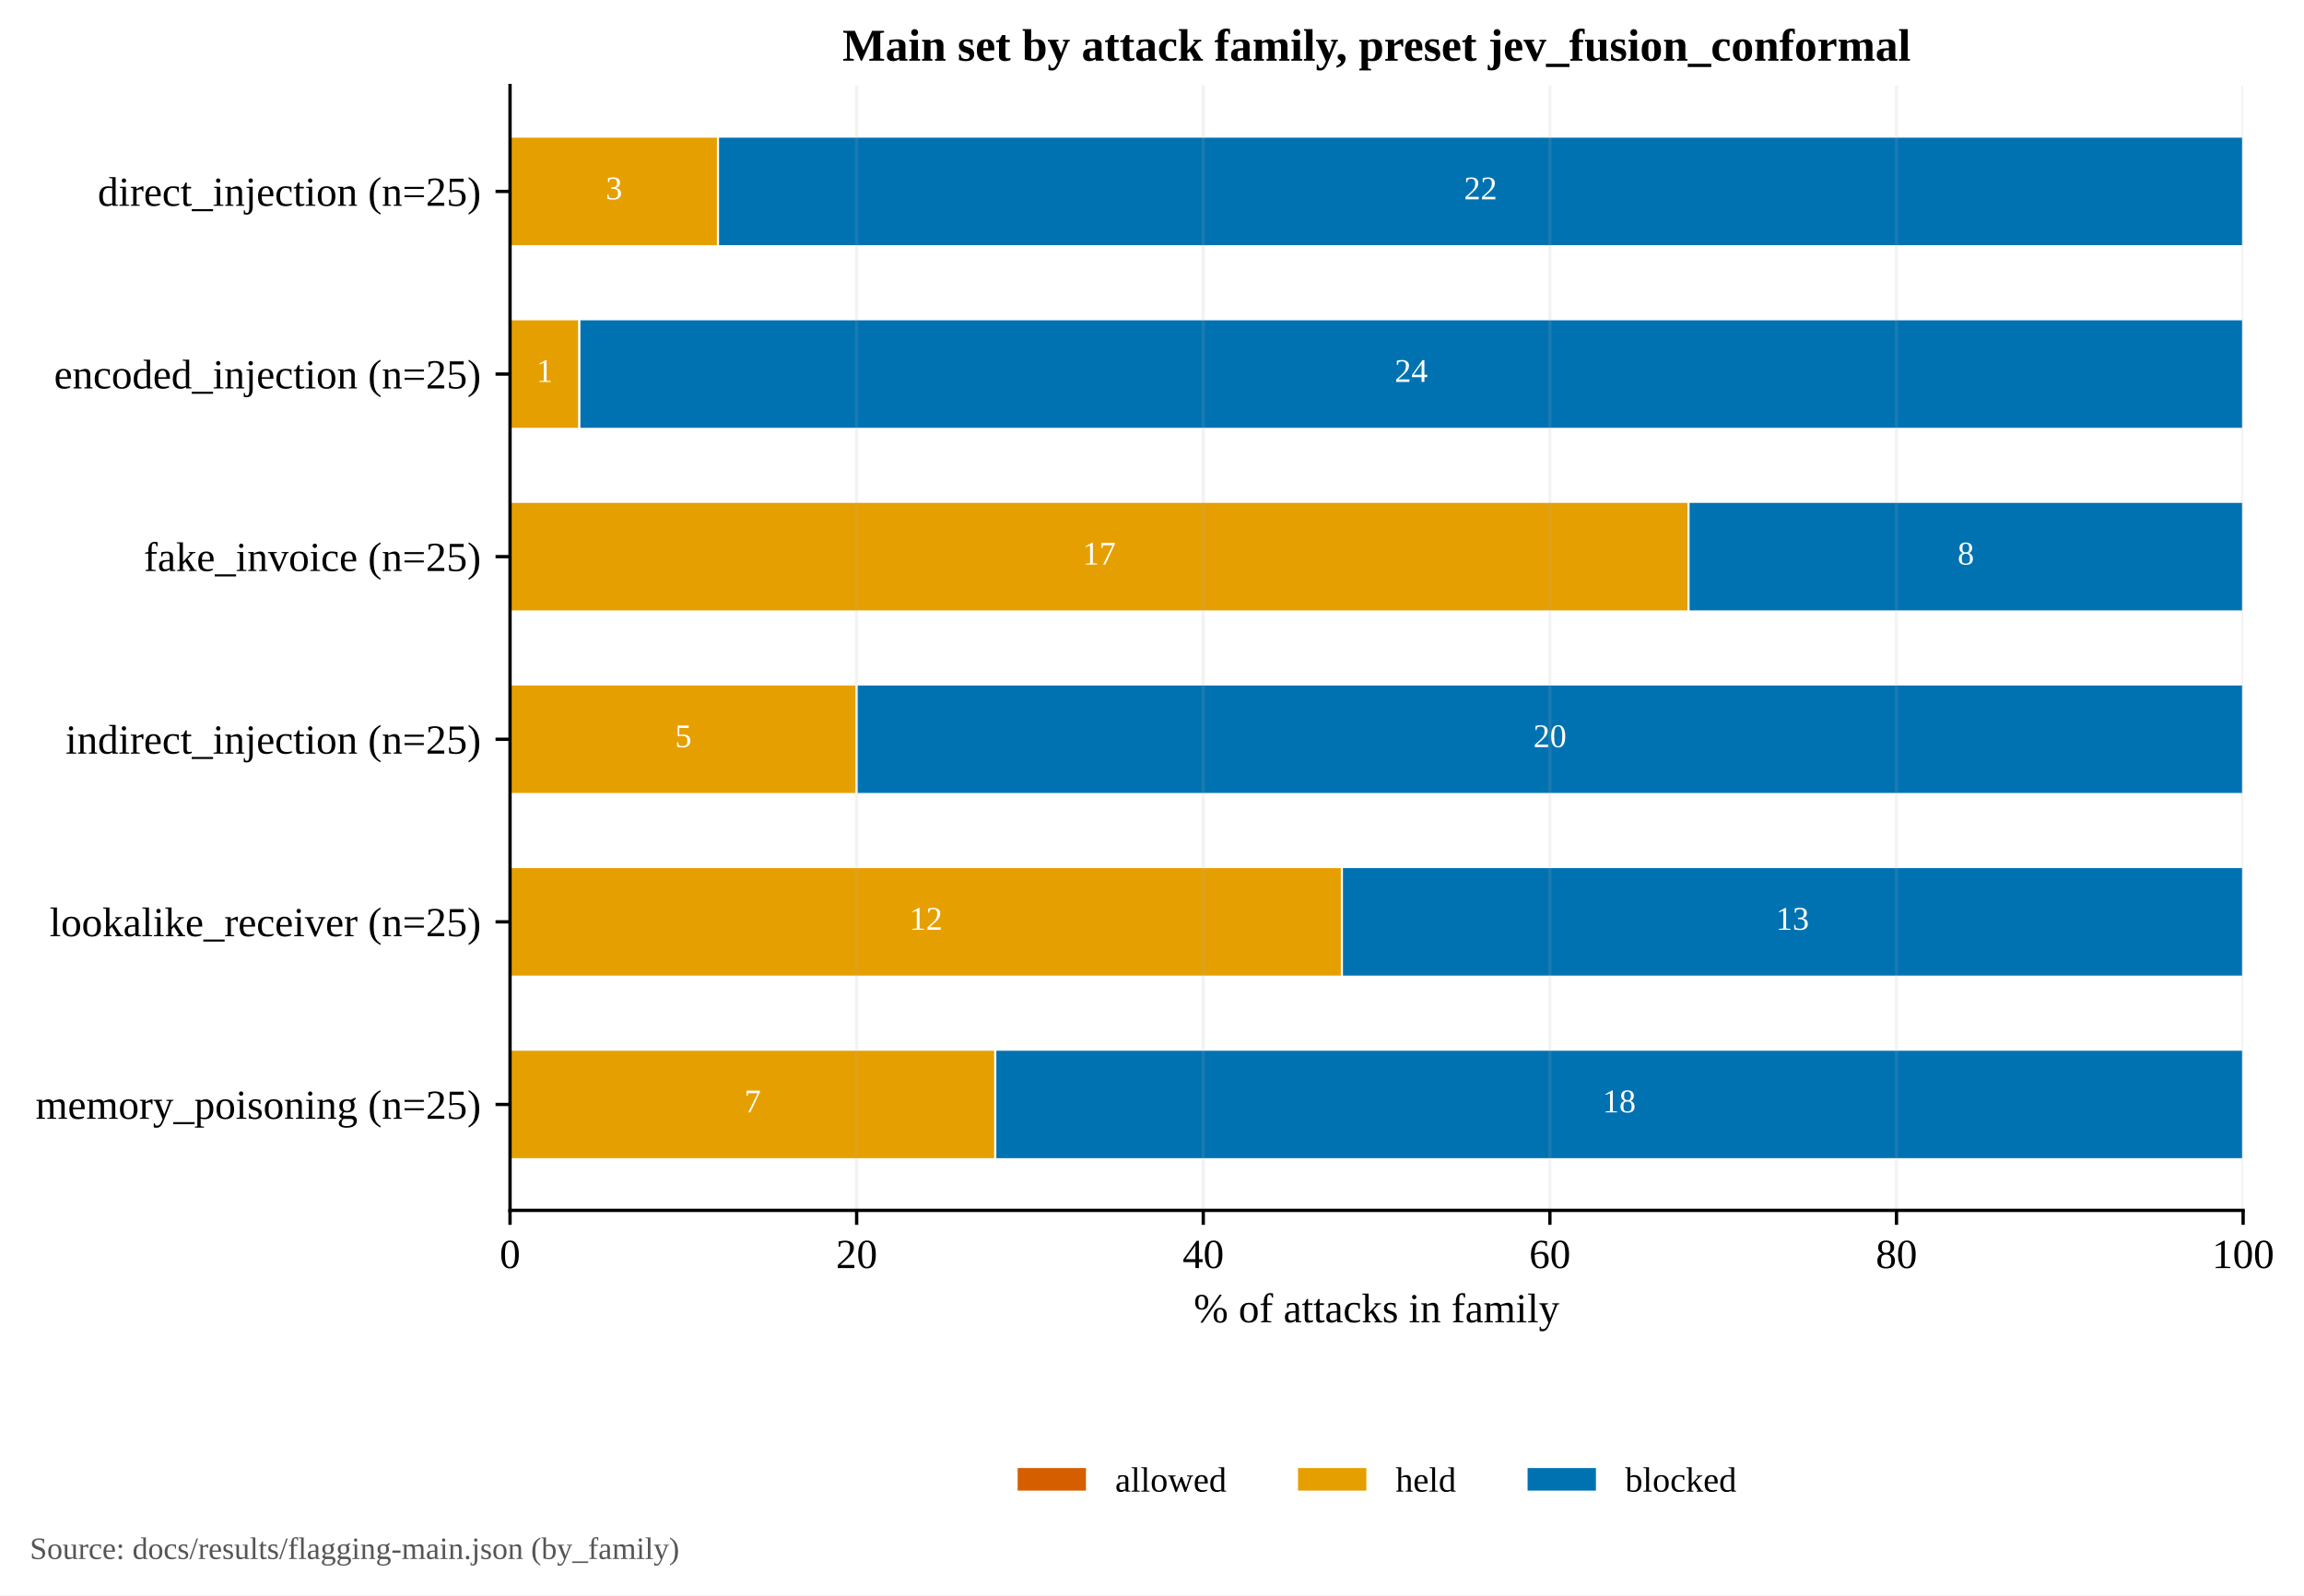
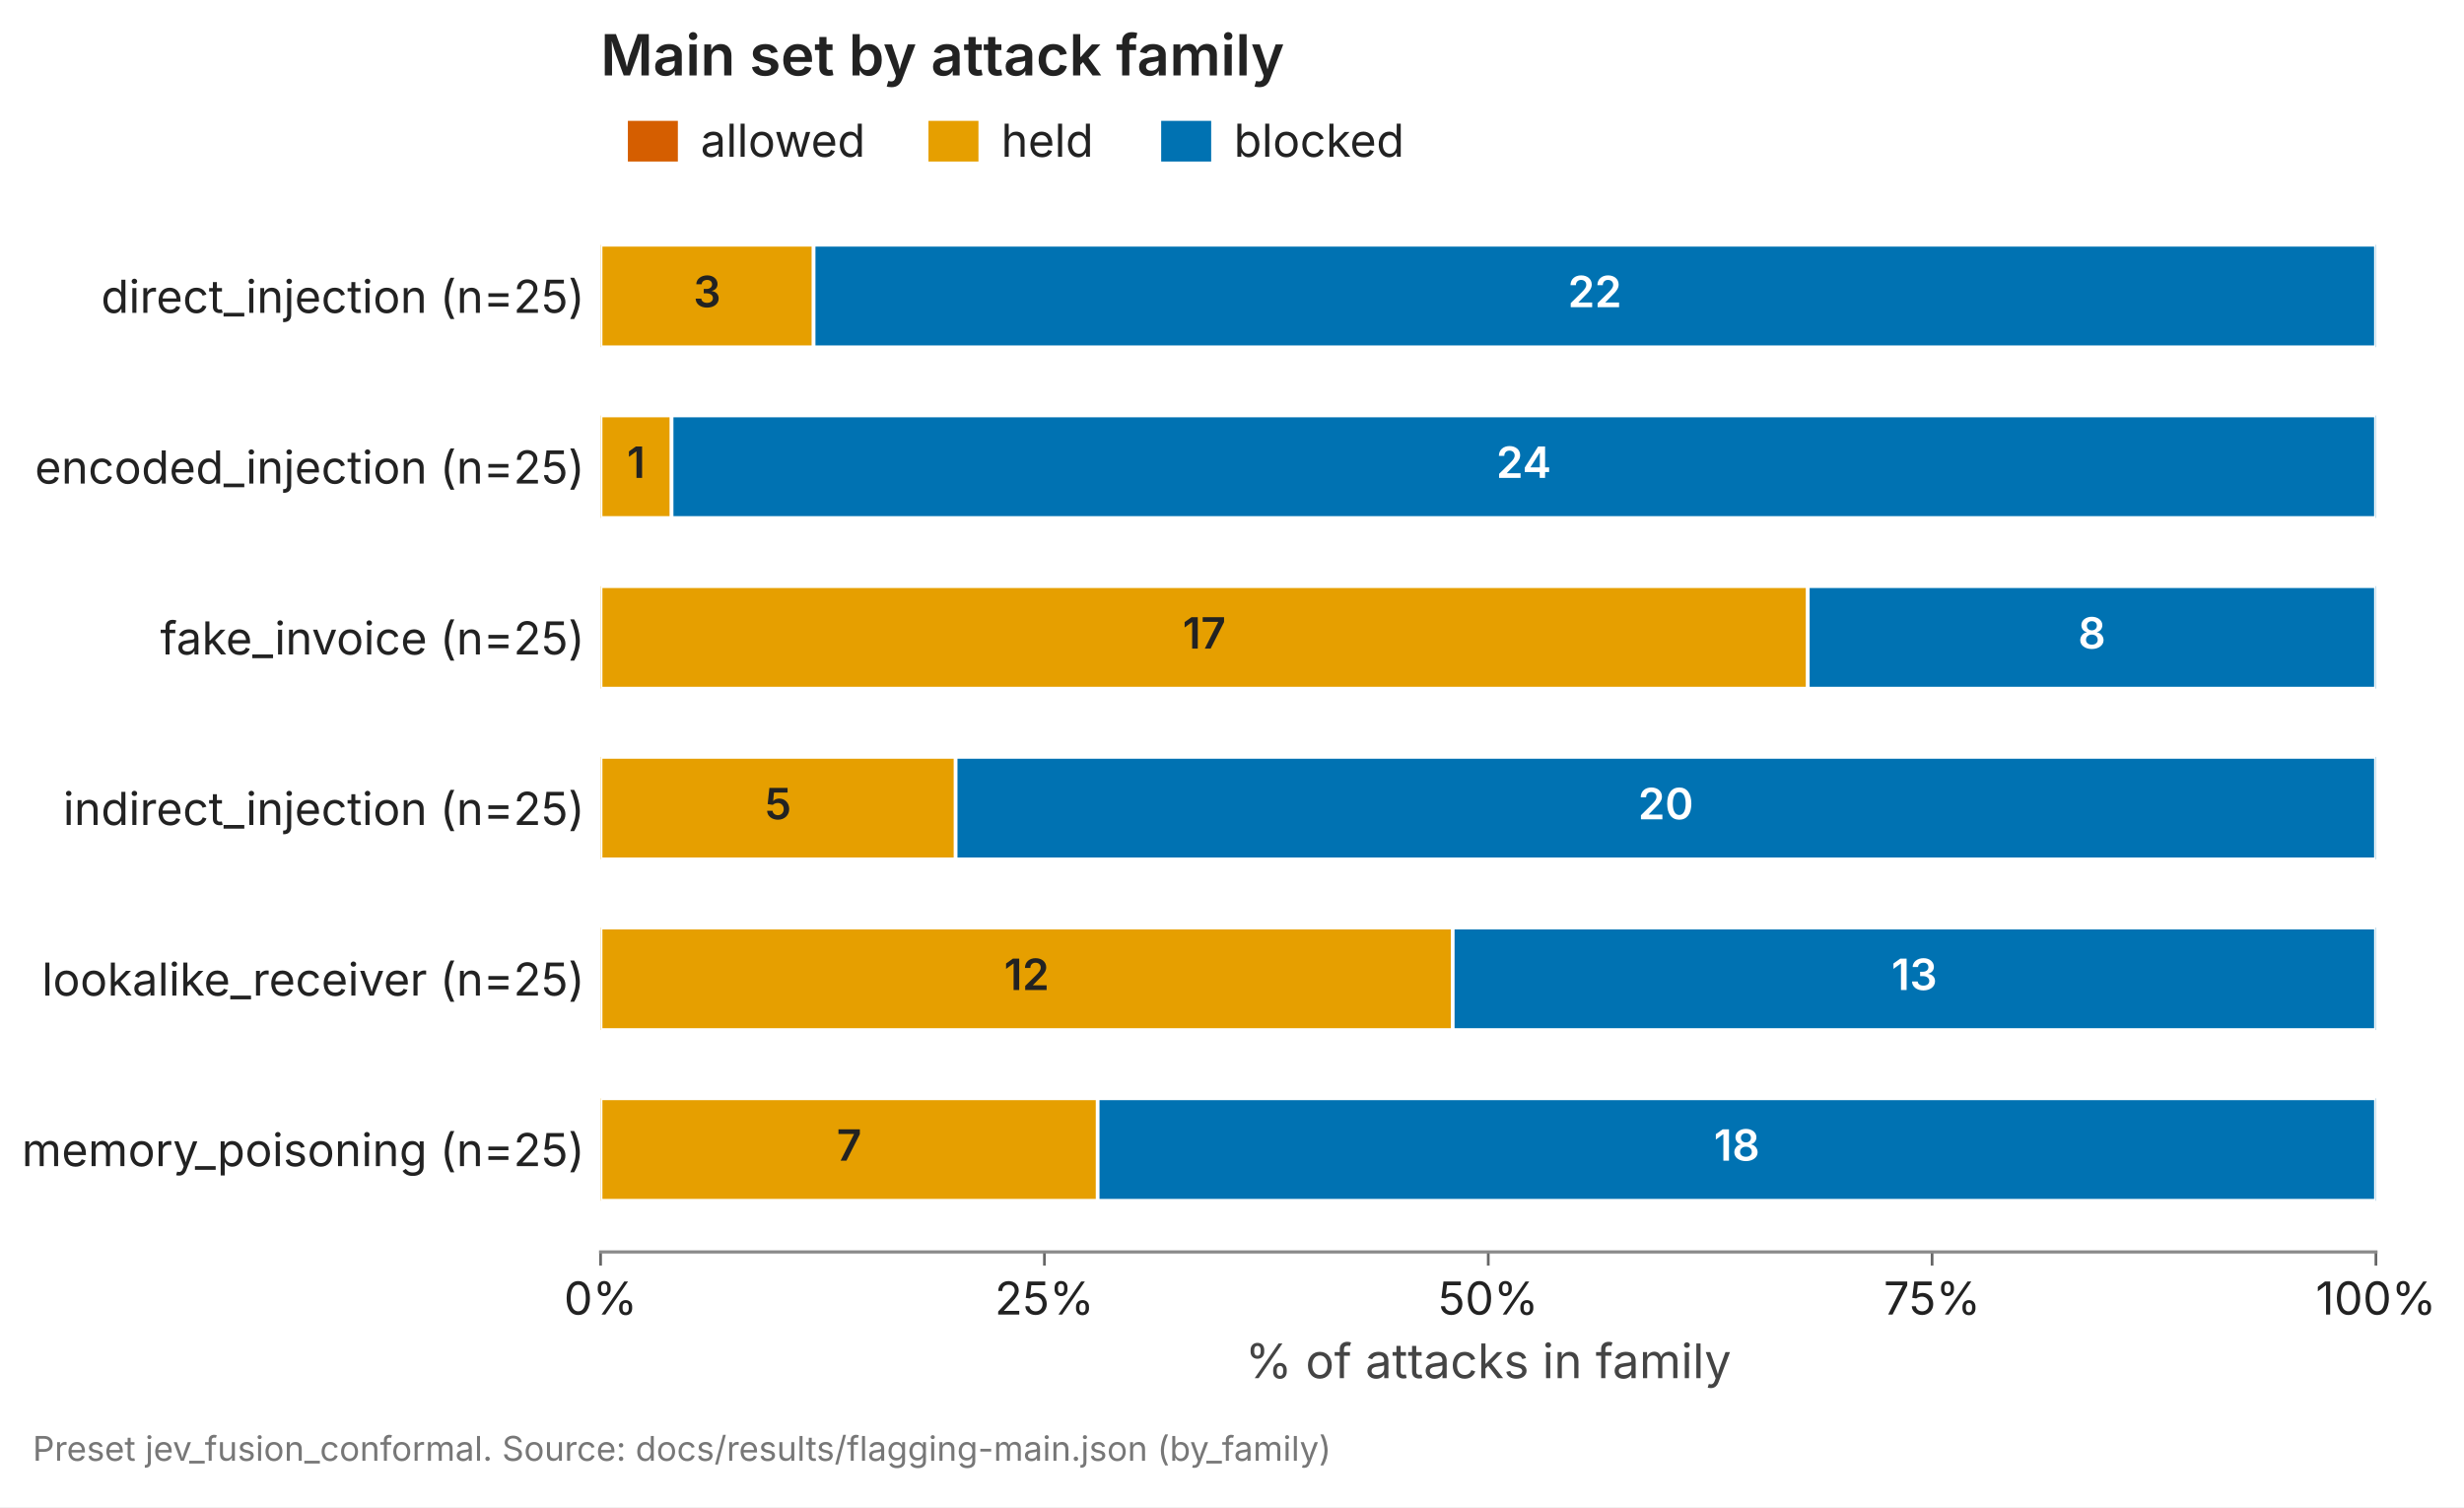
- <svg xmlns="http://www.w3.org/2000/svg" xmlns:xlink="http://www.w3.org/1999/xlink" width="556.36pt" height="385.318pt" viewBox="0 0 556.36 385.318" version="1.1">
+ <svg xmlns="http://www.w3.org/2000/svg" xmlns:xlink="http://www.w3.org/1999/xlink" width="542.118pt" height="331.579pt" viewBox="0 0 542.118 331.579" version="1.1">
  <defs>
    <style type="text/css">*{stroke-linejoin: round; stroke-linecap: butt}</style>
  </defs>
  <g id="figure_1">
    <g id="patch_1">
-       <path d="M 0 385.318  L 556.36 385.318  L 556.36 0  L 0 0  z " style="fill: #ffffff" />
+       <path d="M 0 331.579  L 542.118 331.579  L 542.118 0  L 0 0  z " style="fill: #ffffff" />
    </g>
    <g id="axes_1">
      <g id="patch_2">
-         <path d="M 123.16 292.312  L 541.66 292.312  L 541.66 20.656  L 123.16 20.656  z " style="fill: #ffffff" />
+         <path d="M 132.14 275.441  L 522.74 275.441  L 522.74 42.593  L 132.14 42.593  z " style="fill: #ffffff" />
      </g>
      <g id="patch_3">
-         <path d="M 123.16 59.464  L 123.16 59.464  L 123.16 33.004  L 123.16 33.004  z " clip-path="url(#pdbdec898a7)" style="fill: #d55e00; stroke: #ffffff; stroke-width: 0.5; stroke-linejoin: miter" />
+         <path d="M 132.14 76.393  L 132.14 76.393  L 132.14 53.859  L 132.14 53.859  z " clip-path="url(#p7a815897c3)" style="fill: #d55e00; stroke: #ffffff; stroke-width: 0.8; stroke-linejoin: miter" />
      </g>
      <g id="patch_4">
-         <path d="M 123.16 59.464  L 173.38 59.464  L 173.38 33.004  L 123.16 33.004  z " clip-path="url(#pdbdec898a7)" style="fill: #e69f00; stroke: #ffffff; stroke-width: 0.5; stroke-linejoin: miter" />
+         <path d="M 132.14 76.393  L 179.012 76.393  L 179.012 53.859  L 132.14 53.859  z " clip-path="url(#p7a815897c3)" style="fill: #e69f00; stroke: #ffffff; stroke-width: 0.8; stroke-linejoin: miter" />
      </g>
      <g id="patch_5">
-         <path d="M 173.38 59.464  L 541.66 59.464  L 541.66 33.004  L 173.38 33.004  z " clip-path="url(#pdbdec898a7)" style="fill: #0072b2; stroke: #ffffff; stroke-width: 0.5; stroke-linejoin: miter" />
+         <path d="M 179.012 76.393  L 522.74 76.393  L 522.74 53.859  L 179.012 53.859  z " clip-path="url(#p7a815897c3)" style="fill: #0072b2; stroke: #ffffff; stroke-width: 0.8; stroke-linejoin: miter" />
      </g>
      <g id="patch_6">
-         <path d="M 123.16 103.564  L 123.16 103.564  L 123.16 77.104  L 123.16 77.104  z " clip-path="url(#pdbdec898a7)" style="fill: #d55e00; stroke: #ffffff; stroke-width: 0.5; stroke-linejoin: miter" />
+         <path d="M 132.14 113.949  L 132.14 113.949  L 132.14 91.416  L 132.14 91.416  z " clip-path="url(#p7a815897c3)" style="fill: #d55e00; stroke: #ffffff; stroke-width: 0.8; stroke-linejoin: miter" />
      </g>
      <g id="patch_7">
-         <path d="M 123.16 103.564  L 139.9 103.564  L 139.9 77.104  L 123.16 77.104  z " clip-path="url(#pdbdec898a7)" style="fill: #e69f00; stroke: #ffffff; stroke-width: 0.5; stroke-linejoin: miter" />
+         <path d="M 132.14 113.949  L 147.764 113.949  L 147.764 91.416  L 132.14 91.416  z " clip-path="url(#p7a815897c3)" style="fill: #e69f00; stroke: #ffffff; stroke-width: 0.8; stroke-linejoin: miter" />
      </g>
      <g id="patch_8">
-         <path d="M 139.9 103.564  L 541.66 103.564  L 541.66 77.104  L 139.9 77.104  z " clip-path="url(#pdbdec898a7)" style="fill: #0072b2; stroke: #ffffff; stroke-width: 0.5; stroke-linejoin: miter" />
+         <path d="M 147.764 113.949  L 522.74 113.949  L 522.74 91.416  L 147.764 91.416  z " clip-path="url(#p7a815897c3)" style="fill: #0072b2; stroke: #ffffff; stroke-width: 0.8; stroke-linejoin: miter" />
      </g>
      <g id="patch_9">
-         <path d="M 123.16 147.664  L 123.16 147.664  L 123.16 121.204  L 123.16 121.204  z " clip-path="url(#pdbdec898a7)" style="fill: #d55e00; stroke: #ffffff; stroke-width: 0.5; stroke-linejoin: miter" />
+         <path d="M 132.14 151.505  L 132.14 151.505  L 132.14 128.972  L 132.14 128.972  z " clip-path="url(#p7a815897c3)" style="fill: #d55e00; stroke: #ffffff; stroke-width: 0.8; stroke-linejoin: miter" />
      </g>
      <g id="patch_10">
-         <path d="M 123.16 147.664  L 407.74 147.664  L 407.74 121.204  L 123.16 121.204  z " clip-path="url(#pdbdec898a7)" style="fill: #e69f00; stroke: #ffffff; stroke-width: 0.5; stroke-linejoin: miter" />
+         <path d="M 132.14 151.505  L 397.748 151.505  L 397.748 128.972  L 132.14 128.972  z " clip-path="url(#p7a815897c3)" style="fill: #e69f00; stroke: #ffffff; stroke-width: 0.8; stroke-linejoin: miter" />
      </g>
      <g id="patch_11">
-         <path d="M 407.74 147.664  L 541.66 147.664  L 541.66 121.204  L 407.74 121.204  z " clip-path="url(#pdbdec898a7)" style="fill: #0072b2; stroke: #ffffff; stroke-width: 0.5; stroke-linejoin: miter" />
+         <path d="M 397.748 151.505  L 522.74 151.505  L 522.74 128.972  L 397.748 128.972  z " clip-path="url(#p7a815897c3)" style="fill: #0072b2; stroke: #ffffff; stroke-width: 0.8; stroke-linejoin: miter" />
      </g>
      <g id="patch_12">
-         <path d="M 123.16 191.764  L 123.16 191.764  L 123.16 165.304  L 123.16 165.304  z " clip-path="url(#pdbdec898a7)" style="fill: #d55e00; stroke: #ffffff; stroke-width: 0.5; stroke-linejoin: miter" />
+         <path d="M 132.14 189.061  L 132.14 189.061  L 132.14 166.528  L 132.14 166.528  z " clip-path="url(#p7a815897c3)" style="fill: #d55e00; stroke: #ffffff; stroke-width: 0.8; stroke-linejoin: miter" />
      </g>
      <g id="patch_13">
-         <path d="M 123.16 191.764  L 206.86 191.764  L 206.86 165.304  L 123.16 165.304  z " clip-path="url(#pdbdec898a7)" style="fill: #e69f00; stroke: #ffffff; stroke-width: 0.5; stroke-linejoin: miter" />
+         <path d="M 132.14 189.061  L 210.26 189.061  L 210.26 166.528  L 132.14 166.528  z " clip-path="url(#p7a815897c3)" style="fill: #e69f00; stroke: #ffffff; stroke-width: 0.8; stroke-linejoin: miter" />
      </g>
      <g id="patch_14">
-         <path d="M 206.86 191.764  L 541.66 191.764  L 541.66 165.304  L 206.86 165.304  z " clip-path="url(#pdbdec898a7)" style="fill: #0072b2; stroke: #ffffff; stroke-width: 0.5; stroke-linejoin: miter" />
+         <path d="M 210.26 189.061  L 522.74 189.061  L 522.74 166.528  L 210.26 166.528  z " clip-path="url(#p7a815897c3)" style="fill: #0072b2; stroke: #ffffff; stroke-width: 0.8; stroke-linejoin: miter" />
      </g>
      <g id="patch_15">
-         <path d="M 123.16 235.864  L 123.16 235.864  L 123.16 209.404  L 123.16 209.404  z " clip-path="url(#pdbdec898a7)" style="fill: #d55e00; stroke: #ffffff; stroke-width: 0.5; stroke-linejoin: miter" />
+         <path d="M 132.14 226.618  L 132.14 226.618  L 132.14 204.084  L 132.14 204.084  z " clip-path="url(#p7a815897c3)" style="fill: #d55e00; stroke: #ffffff; stroke-width: 0.8; stroke-linejoin: miter" />
      </g>
      <g id="patch_16">
-         <path d="M 123.16 235.864  L 324.04 235.864  L 324.04 209.404  L 123.16 209.404  z " clip-path="url(#pdbdec898a7)" style="fill: #e69f00; stroke: #ffffff; stroke-width: 0.5; stroke-linejoin: miter" />
+         <path d="M 132.14 226.618  L 319.628 226.618  L 319.628 204.084  L 132.14 204.084  z " clip-path="url(#p7a815897c3)" style="fill: #e69f00; stroke: #ffffff; stroke-width: 0.8; stroke-linejoin: miter" />
      </g>
      <g id="patch_17">
-         <path d="M 324.04 235.864  L 541.66 235.864  L 541.66 209.404  L 324.04 209.404  z " clip-path="url(#pdbdec898a7)" style="fill: #0072b2; stroke: #ffffff; stroke-width: 0.5; stroke-linejoin: miter" />
+         <path d="M 319.628 226.618  L 522.74 226.618  L 522.74 204.084  L 319.628 204.084  z " clip-path="url(#p7a815897c3)" style="fill: #0072b2; stroke: #ffffff; stroke-width: 0.8; stroke-linejoin: miter" />
      </g>
      <g id="patch_18">
-         <path d="M 123.16 279.964  L 123.16 279.964  L 123.16 253.504  L 123.16 253.504  z " clip-path="url(#pdbdec898a7)" style="fill: #d55e00; stroke: #ffffff; stroke-width: 0.5; stroke-linejoin: miter" />
+         <path d="M 132.14 264.174  L 132.14 264.174  L 132.14 241.64  L 132.14 241.64  z " clip-path="url(#p7a815897c3)" style="fill: #d55e00; stroke: #ffffff; stroke-width: 0.8; stroke-linejoin: miter" />
      </g>
      <g id="patch_19">
-         <path d="M 123.16 279.964  L 240.34 279.964  L 240.34 253.504  L 123.16 253.504  z " clip-path="url(#pdbdec898a7)" style="fill: #e69f00; stroke: #ffffff; stroke-width: 0.5; stroke-linejoin: miter" />
+         <path d="M 132.14 264.174  L 241.508 264.174  L 241.508 241.64  L 132.14 241.64  z " clip-path="url(#p7a815897c3)" style="fill: #e69f00; stroke: #ffffff; stroke-width: 0.8; stroke-linejoin: miter" />
      </g>
      <g id="patch_20">
-         <path d="M 240.34 279.964  L 541.66 279.964  L 541.66 253.504  L 240.34 253.504  z " clip-path="url(#pdbdec898a7)" style="fill: #0072b2; stroke: #ffffff; stroke-width: 0.5; stroke-linejoin: miter" />
+         <path d="M 241.508 264.174  L 522.74 264.174  L 522.74 241.64  L 241.508 241.64  z " clip-path="url(#p7a815897c3)" style="fill: #0072b2; stroke: #ffffff; stroke-width: 0.8; stroke-linejoin: miter" />
      </g>
      <g id="matplotlib.axis_1">
        <g id="xtick_1">
          <g id="line2d_1">
-             <path d="M 123.16 292.312  L 123.16 20.656  " clip-path="url(#pdbdec898a7)" style="fill: none; stroke: #b0b0b0; stroke-opacity: 0.15; stroke-width: 0.8; stroke-linecap: square" />
-           </g>
+             <defs>
+               <path id="mb9bd0b327d" d="M 0 0  L 0 3  " style="stroke: #666666; stroke-width: 0.6" />
+             </defs>
+             <g>
+               <use xlink:href="#mb9bd0b327d" x="132.14" y="275.441" style="fill: #666666; stroke: #666666; stroke-width: 0.6" />
+             </g>
+           </g>
+           <g id="text_1">
+             <text style="font-size: 10px; font-family: 'Inter', 'Segoe UI', 'Helvetica Neue', 'Arial', 'DejaVu Sans', sans-serif; text-anchor: middle; fill: #222222" x="132.14" y="289.221" transform="rotate(-0 132.14 289.2209)">0%</text>
+           </g>
+         </g>
+         <g id="xtick_2">
          <g id="line2d_2">
-             <defs>
-               <path id="me1d4923933" d="M 0 0  L 0 3.5  " style="stroke: #000000; stroke-width: 0.8" />
-             </defs>
-             <g>
-               <use xlink:href="#me1d4923933" x="123.16" y="292.312" style="stroke: #000000; stroke-width: 0.8" />
-             </g>
-           </g>
-           <g id="text_1">
-             <text style="font-size: 10px; font-family: 'Times New Roman', 'DejaVu Serif', serif; text-anchor: middle" x="123.16" y="306.246" transform="rotate(-0 123.16 306.2455)">0</text>
-           </g>
-         </g>
-         <g id="xtick_2">
+             <g>
+               <use xlink:href="#mb9bd0b327d" x="229.79" y="275.441" style="fill: #666666; stroke: #666666; stroke-width: 0.6" />
+             </g>
+           </g>
+           <g id="text_2">
+             <text style="font-size: 10px; font-family: 'Inter', 'Segoe UI', 'Helvetica Neue', 'Arial', 'DejaVu Sans', sans-serif; text-anchor: middle; fill: #222222" x="229.79" y="289.221" transform="rotate(-0 229.79 289.2209)">25%</text>
+           </g>
+         </g>
+         <g id="xtick_3">
          <g id="line2d_3">
-             <path d="M 206.86 292.312  L 206.86 20.656  " clip-path="url(#pdbdec898a7)" style="fill: none; stroke: #b0b0b0; stroke-opacity: 0.15; stroke-width: 0.8; stroke-linecap: square" />
-           </g>
+             <g>
+               <use xlink:href="#mb9bd0b327d" x="327.44" y="275.441" style="fill: #666666; stroke: #666666; stroke-width: 0.6" />
+             </g>
+           </g>
+           <g id="text_3">
+             <text style="font-size: 10px; font-family: 'Inter', 'Segoe UI', 'Helvetica Neue', 'Arial', 'DejaVu Sans', sans-serif; text-anchor: middle; fill: #222222" x="327.44" y="289.221" transform="rotate(-0 327.44 289.2209)">50%</text>
+           </g>
+         </g>
+         <g id="xtick_4">
          <g id="line2d_4">
            <g>
-               <use xlink:href="#me1d4923933" x="206.86" y="292.312" style="stroke: #000000; stroke-width: 0.8" />
-             </g>
-           </g>
-           <g id="text_2">
-             <text style="font-size: 10px; font-family: 'Times New Roman', 'DejaVu Serif', serif; text-anchor: middle" x="206.86" y="306.246" transform="rotate(-0 206.86 306.2455)">20</text>
-           </g>
-         </g>
-         <g id="xtick_3">
+               <use xlink:href="#mb9bd0b327d" x="425.09" y="275.441" style="fill: #666666; stroke: #666666; stroke-width: 0.6" />
+             </g>
+           </g>
+           <g id="text_4">
+             <text style="font-size: 10px; font-family: 'Inter', 'Segoe UI', 'Helvetica Neue', 'Arial', 'DejaVu Sans', sans-serif; text-anchor: middle; fill: #222222" x="425.09" y="289.221" transform="rotate(-0 425.09 289.2209)">75%</text>
+           </g>
+         </g>
+         <g id="xtick_5">
          <g id="line2d_5">
-             <path d="M 290.56 292.312  L 290.56 20.656  " clip-path="url(#pdbdec898a7)" style="fill: none; stroke: #b0b0b0; stroke-opacity: 0.15; stroke-width: 0.8; stroke-linecap: square" />
-           </g>
-           <g id="line2d_6">
-             <g>
-               <use xlink:href="#me1d4923933" x="290.56" y="292.312" style="stroke: #000000; stroke-width: 0.8" />
-             </g>
-           </g>
-           <g id="text_3">
-             <text style="font-size: 10px; font-family: 'Times New Roman', 'DejaVu Serif', serif; text-anchor: middle" x="290.56" y="306.246" transform="rotate(-0 290.56 306.2455)">40</text>
-           </g>
-         </g>
-         <g id="xtick_4">
-           <g id="line2d_7">
-             <path d="M 374.26 292.312  L 374.26 20.656  " clip-path="url(#pdbdec898a7)" style="fill: none; stroke: #b0b0b0; stroke-opacity: 0.15; stroke-width: 0.8; stroke-linecap: square" />
-           </g>
-           <g id="line2d_8">
-             <g>
-               <use xlink:href="#me1d4923933" x="374.26" y="292.312" style="stroke: #000000; stroke-width: 0.8" />
-             </g>
-           </g>
-           <g id="text_4">
-             <text style="font-size: 10px; font-family: 'Times New Roman', 'DejaVu Serif', serif; text-anchor: middle" x="374.26" y="306.246" transform="rotate(-0 374.26 306.2455)">60</text>
-           </g>
-         </g>
-         <g id="xtick_5">
-           <g id="line2d_9">
-             <path d="M 457.96 292.312  L 457.96 20.656  " clip-path="url(#pdbdec898a7)" style="fill: none; stroke: #b0b0b0; stroke-opacity: 0.15; stroke-width: 0.8; stroke-linecap: square" />
-           </g>
-           <g id="line2d_10">
-             <g>
-               <use xlink:href="#me1d4923933" x="457.96" y="292.312" style="stroke: #000000; stroke-width: 0.8" />
+             <g>
+               <use xlink:href="#mb9bd0b327d" x="522.74" y="275.441" style="fill: #666666; stroke: #666666; stroke-width: 0.6" />
            </g>
          </g>
          <g id="text_5">
-             <text style="font-size: 10px; font-family: 'Times New Roman', 'DejaVu Serif', serif; text-anchor: middle" x="457.96" y="306.246" transform="rotate(-0 457.96 306.2455)">80</text>
-           </g>
-         </g>
-         <g id="xtick_6">
-           <g id="line2d_11">
-             <path d="M 541.66 292.312  L 541.66 20.656  " clip-path="url(#pdbdec898a7)" style="fill: none; stroke: #b0b0b0; stroke-opacity: 0.15; stroke-width: 0.8; stroke-linecap: square" />
-           </g>
-           <g id="line2d_12">
-             <g>
-               <use xlink:href="#me1d4923933" x="541.66" y="292.312" style="stroke: #000000; stroke-width: 0.8" />
-             </g>
-           </g>
-           <g id="text_6">
-             <text style="font-size: 10px; font-family: 'Times New Roman', 'DejaVu Serif', serif; text-anchor: middle" x="541.66" y="306.246" transform="rotate(-0 541.66 306.2455)">100</text>
-           </g>
-         </g>
-         <g id="text_7">
-           <text style="font-size: 10px; font-family: 'Times New Roman', 'DejaVu Serif', serif; text-anchor: middle" x="332.41" y="319.347" transform="rotate(-0 332.41 319.3475)">% of attacks in family</text>
+             <text style="font-size: 10px; font-family: 'Inter', 'Segoe UI', 'Helvetica Neue', 'Arial', 'DejaVu Sans', sans-serif; text-anchor: middle; fill: #222222" x="522.74" y="289.221" transform="rotate(-0 522.74 289.2209)">100%</text>
+           </g>
+         </g>
+         <g id="text_6">
+           <text style="font-size: 10.5px; font-family: 'Inter', 'Segoe UI', 'Helvetica Neue', 'Arial', 'DejaVu Sans', sans-serif; text-anchor: middle; fill: #444444" x="327.44" y="303.21" transform="rotate(-0 327.44 303.2102)">% of attacks in family</text>
        </g>
      </g>
      <g id="matplotlib.axis_2">
        <g id="ytick_1">
-           <g id="line2d_13">
-             <defs>
-               <path id="mfd248f594b" d="M 0 0  L -3.5 0  " style="stroke: #000000; stroke-width: 0.8" />
-             </defs>
-             <g>
-               <use xlink:href="#mfd248f594b" x="123.16" y="46.234" style="stroke: #000000; stroke-width: 0.8" />
-             </g>
-           </g>
+           <g id="line2d_6" />
+           <g id="text_7">
+             <text style="font-size: 10px; font-family: 'Inter', 'Segoe UI', 'Helvetica Neue', 'Arial', 'DejaVu Sans', sans-serif; text-anchor: end; fill: #222222" x="128.64" y="68.828" transform="rotate(-0 128.64 68.82782)">direct_injection  (n=25)</text>
+           </g>
+         </g>
+         <g id="ytick_2">
+           <g id="line2d_7" />
          <g id="text_8">
-             <text style="font-size: 10px; font-family: 'Times New Roman', 'DejaVu Serif', serif; text-anchor: end" x="116.16" y="49.708" transform="rotate(-0 116.16 49.70816)">direct_injection (n=25)</text>
-           </g>
-         </g>
-         <g id="ytick_2">
-           <g id="line2d_14">
-             <g>
-               <use xlink:href="#mfd248f594b" x="123.16" y="90.334" style="stroke: #000000; stroke-width: 0.8" />
-             </g>
-           </g>
+             <text style="font-size: 10px; font-family: 'Inter', 'Segoe UI', 'Helvetica Neue', 'Arial', 'DejaVu Sans', sans-serif; text-anchor: end; fill: #222222" x="128.64" y="106.384" transform="rotate(-0 128.64 106.3839)">encoded_injection  (n=25)</text>
+           </g>
+         </g>
+         <g id="ytick_3">
+           <g id="line2d_8" />
          <g id="text_9">
-             <text style="font-size: 10px; font-family: 'Times New Roman', 'DejaVu Serif', serif; text-anchor: end" x="116.16" y="93.808" transform="rotate(-0 116.16 93.80816)">encoded_injection (n=25)</text>
-           </g>
-         </g>
-         <g id="ytick_3">
-           <g id="line2d_15">
-             <g>
-               <use xlink:href="#mfd248f594b" x="123.16" y="134.434" style="stroke: #000000; stroke-width: 0.8" />
-             </g>
-           </g>
+             <text style="font-size: 10px; font-family: 'Inter', 'Segoe UI', 'Helvetica Neue', 'Arial', 'DejaVu Sans', sans-serif; text-anchor: end; fill: #222222" x="128.64" y="143.993" transform="rotate(-0 128.64 143.9932)">fake_invoice  (n=25)</text>
+           </g>
+         </g>
+         <g id="ytick_4">
+           <g id="line2d_9" />
          <g id="text_10">
-             <text style="font-size: 10px; font-family: 'Times New Roman', 'DejaVu Serif', serif; text-anchor: end" x="116.16" y="137.906" transform="rotate(-0 116.16 137.9058)">fake_invoice (n=25)</text>
-           </g>
-         </g>
-         <g id="ytick_4">
-           <g id="line2d_16">
-             <g>
-               <use xlink:href="#mfd248f594b" x="123.16" y="178.534" style="stroke: #000000; stroke-width: 0.8" />
-             </g>
-           </g>
+             <text style="font-size: 10px; font-family: 'Inter', 'Segoe UI', 'Helvetica Neue', 'Arial', 'DejaVu Sans', sans-serif; text-anchor: end; fill: #222222" x="128.64" y="181.496" transform="rotate(-0 128.64 181.4962)">indirect_injection  (n=25)</text>
+           </g>
+         </g>
+         <g id="ytick_5">
+           <g id="line2d_10" />
          <g id="text_11">
-             <text style="font-size: 10px; font-family: 'Times New Roman', 'DejaVu Serif', serif; text-anchor: end" x="116.16" y="182.008" transform="rotate(-0 116.16 182.0082)">indirect_injection (n=25)</text>
-           </g>
-         </g>
-         <g id="ytick_5">
-           <g id="line2d_17">
-             <g>
-               <use xlink:href="#mfd248f594b" x="123.16" y="222.634" style="stroke: #000000; stroke-width: 0.8" />
-             </g>
-           </g>
+             <text style="font-size: 10px; font-family: 'Inter', 'Segoe UI', 'Helvetica Neue', 'Arial', 'DejaVu Sans', sans-serif; text-anchor: end; fill: #222222" x="128.64" y="219.052" transform="rotate(-0 128.64 219.0523)">lookalike_receiver  (n=25)</text>
+           </g>
+         </g>
+         <g id="ytick_6">
+           <g id="line2d_11" />
          <g id="text_12">
-             <text style="font-size: 10px; font-family: 'Times New Roman', 'DejaVu Serif', serif; text-anchor: end" x="116.16" y="226.106" transform="rotate(-0 116.16 226.1058)">lookalike_receiver (n=25)</text>
-           </g>
-         </g>
-         <g id="ytick_6">
-           <g id="line2d_18">
-             <g>
-               <use xlink:href="#mfd248f594b" x="123.16" y="266.734" style="stroke: #000000; stroke-width: 0.8" />
-             </g>
-           </g>
-           <g id="text_13">
-             <text style="font-size: 10px; font-family: 'Times New Roman', 'DejaVu Serif', serif; text-anchor: end" x="116.16" y="270.206" transform="rotate(-0 116.16 270.2058)">memory_poisoning (n=25)</text>
+             <text style="font-size: 10px; font-family: 'Inter', 'Segoe UI', 'Helvetica Neue', 'Arial', 'DejaVu Sans', sans-serif; text-anchor: end; fill: #222222" x="128.64" y="256.562" transform="rotate(-0 128.64 256.5616)">memory_poisoning  (n=25)</text>
          </g>
        </g>
      </g>
      <g id="patch_21">
-         <path d="M 123.16 292.312  L 123.16 20.656  " style="fill: none; stroke: #000000; stroke-width: 0.8; stroke-linejoin: miter; stroke-linecap: square" />
-       </g>
-       <g id="patch_22">
-         <path d="M 123.16 292.312  L 541.66 292.312  " style="fill: none; stroke: #000000; stroke-width: 0.8; stroke-linejoin: miter; stroke-linecap: square" />
+         <path d="M 132.14 275.441  L 522.74 275.441  " style="fill: none; stroke: #8a8a8a; stroke-width: 0.7; stroke-linejoin: miter; stroke-linecap: square" />
+       </g>
+       <g id="text_13">
+         <text style="font-weight: 600; font-size: 9.5px; font-family: 'Inter', 'Segoe UI', 'Helvetica Neue', 'Arial', 'DejaVu Sans', sans-serif; text-anchor: middle; fill: #222222" x="155.576" y="67.585" transform="rotate(-0 155.576 67.58475)">3</text>
      </g>
      <g id="text_14">
-         <text style="font-size: 8px; font-family: 'Times New Roman', 'DejaVu Serif', serif; text-anchor: middle; fill: #ffffff" x="148.27" y="48.144" transform="rotate(-0 148.27 48.14409)">3</text>
+         <text style="font-weight: 600; font-size: 9.5px; font-family: 'Inter', 'Segoe UI', 'Helvetica Neue', 'Arial', 'DejaVu Sans', sans-serif; text-anchor: middle; fill: #ffffff" x="350.876" y="67.585" transform="rotate(-0 350.876 67.58475)">22</text>
      </g>
      <g id="text_15">
-         <text style="font-size: 8px; font-family: 'Times New Roman', 'DejaVu Serif', serif; text-anchor: middle; fill: #ffffff" x="357.52" y="48.144" transform="rotate(-0 357.52 48.14409)">22</text>
+         <text style="font-weight: 600; font-size: 9.5px; font-family: 'Inter', 'Segoe UI', 'Helvetica Neue', 'Arial', 'DejaVu Sans', sans-serif; text-anchor: middle; fill: #222222" x="139.952" y="105.141" transform="rotate(-0 139.952 105.1409)">1</text>
      </g>
      <g id="text_16">
-         <text style="font-size: 8px; font-family: 'Times New Roman', 'DejaVu Serif', serif; text-anchor: middle; fill: #ffffff" x="131.53" y="92.244" transform="rotate(-0 131.53 92.24409)">1</text>
+         <text style="font-weight: 600; font-size: 9.5px; font-family: 'Inter', 'Segoe UI', 'Helvetica Neue', 'Arial', 'DejaVu Sans', sans-serif; text-anchor: middle; fill: #ffffff" x="335.252" y="105.141" transform="rotate(-0 335.252 105.1409)">24</text>
      </g>
      <g id="text_17">
-         <text style="font-size: 8px; font-family: 'Times New Roman', 'DejaVu Serif', serif; text-anchor: middle; fill: #ffffff" x="340.78" y="92.244" transform="rotate(-0 340.78 92.24409)">24</text>
+         <text style="font-weight: 600; font-size: 9.5px; font-family: 'Inter', 'Segoe UI', 'Helvetica Neue', 'Arial', 'DejaVu Sans', sans-serif; text-anchor: middle; fill: #222222" x="264.944" y="142.697" transform="rotate(-0 264.944 142.697)">17</text>
      </g>
      <g id="text_18">
-         <text style="font-size: 8px; font-family: 'Times New Roman', 'DejaVu Serif', serif; text-anchor: middle; fill: #ffffff" x="265.45" y="136.344" transform="rotate(-0 265.45 136.3441)">17</text>
+         <text style="font-weight: 600; font-size: 9.5px; font-family: 'Inter', 'Segoe UI', 'Helvetica Neue', 'Arial', 'DejaVu Sans', sans-serif; text-anchor: middle; fill: #ffffff" x="460.244" y="142.697" transform="rotate(-0 460.244 142.697)">8</text>
      </g>
      <g id="text_19">
-         <text style="font-size: 8px; font-family: 'Times New Roman', 'DejaVu Serif', serif; text-anchor: middle; fill: #ffffff" x="474.7" y="136.344" transform="rotate(-0 474.7 136.3441)">8</text>
+         <text style="font-weight: 600; font-size: 9.5px; font-family: 'Inter', 'Segoe UI', 'Helvetica Neue', 'Arial', 'DejaVu Sans', sans-serif; text-anchor: middle; fill: #222222" x="171.2" y="180.253" transform="rotate(-0 171.2 180.2531)">5</text>
      </g>
      <g id="text_20">
-         <text style="font-size: 8px; font-family: 'Times New Roman', 'DejaVu Serif', serif; text-anchor: middle; fill: #ffffff" x="165.01" y="180.444" transform="rotate(-0 165.01 180.4441)">5</text>
+         <text style="font-weight: 600; font-size: 9.5px; font-family: 'Inter', 'Segoe UI', 'Helvetica Neue', 'Arial', 'DejaVu Sans', sans-serif; text-anchor: middle; fill: #ffffff" x="366.5" y="180.253" transform="rotate(-0 366.5 180.2531)">20</text>
      </g>
      <g id="text_21">
-         <text style="font-size: 8px; font-family: 'Times New Roman', 'DejaVu Serif', serif; text-anchor: middle; fill: #ffffff" x="374.26" y="180.444" transform="rotate(-0 374.26 180.4441)">20</text>
+         <text style="font-weight: 600; font-size: 9.5px; font-family: 'Inter', 'Segoe UI', 'Helvetica Neue', 'Arial', 'DejaVu Sans', sans-serif; text-anchor: middle; fill: #222222" x="225.884" y="217.809" transform="rotate(-0 225.884 217.8093)">12</text>
      </g>
      <g id="text_22">
-         <text style="font-size: 8px; font-family: 'Times New Roman', 'DejaVu Serif', serif; text-anchor: middle; fill: #ffffff" x="223.6" y="224.544" transform="rotate(-0 223.6 224.5441)">12</text>
+         <text style="font-weight: 600; font-size: 9.5px; font-family: 'Inter', 'Segoe UI', 'Helvetica Neue', 'Arial', 'DejaVu Sans', sans-serif; text-anchor: middle; fill: #ffffff" x="421.184" y="217.809" transform="rotate(-0 421.184 217.8093)">13</text>
      </g>
      <g id="text_23">
-         <text style="font-size: 8px; font-family: 'Times New Roman', 'DejaVu Serif', serif; text-anchor: middle; fill: #ffffff" x="432.85" y="224.544" transform="rotate(-0 432.85 224.5441)">13</text>
+         <text style="font-weight: 600; font-size: 9.5px; font-family: 'Inter', 'Segoe UI', 'Helvetica Neue', 'Arial', 'DejaVu Sans', sans-serif; text-anchor: middle; fill: #222222" x="186.824" y="255.365" transform="rotate(-0 186.824 255.3654)">7</text>
      </g>
      <g id="text_24">
-         <text style="font-size: 8px; font-family: 'Times New Roman', 'DejaVu Serif', serif; text-anchor: middle; fill: #ffffff" x="181.75" y="268.644" transform="rotate(-0 181.75 268.6441)">7</text>
+         <text style="font-weight: 600; font-size: 9.5px; font-family: 'Inter', 'Segoe UI', 'Helvetica Neue', 'Arial', 'DejaVu Sans', sans-serif; text-anchor: middle; fill: #ffffff" x="382.124" y="255.365" transform="rotate(-0 382.124 255.3654)">18</text>
      </g>
      <g id="text_25">
-         <text style="font-size: 8px; font-family: 'Times New Roman', 'DejaVu Serif', serif; text-anchor: middle; fill: #ffffff" x="391" y="268.644" transform="rotate(-0 391 268.6441)">18</text>
-       </g>
-       <g id="text_26">
-         <text style="font-weight: 700; font-size: 11px; font-family: 'Times New Roman', 'DejaVu Serif', serif; text-anchor: middle" x="332.41" y="14.656" transform="rotate(-0 332.41 14.65594)">Main set by attack family, preset jev_fusion_conformal</text>
+         <text style="font-weight: 600; font-size: 12.5px; font-family: 'Inter', 'Segoe UI', 'Helvetica Neue', 'Arial', 'DejaVu Sans', sans-serif; text-anchor: start; fill: #222222" x="132.14" y="16.593" transform="rotate(-0 132.14 16.59258)">Main set by attack family</text>
      </g>
      <g id="legend_1">
+         <g id="patch_22">
+           <path d="M 138.14 35.538  L 149.14 35.538  L 149.14 26.588  L 138.14 26.588  z " style="fill: #d55e00" />
+         </g>
+         <g id="text_26">
+           <text style="font-size: 10px; font-family: 'Inter', 'Segoe UI', 'Helvetica Neue', 'Arial', 'DejaVu Sans', sans-serif; text-anchor: start; fill: #222222" x="154.14" y="34.488" transform="rotate(-0 154.14 34.48809)">allowed</text>
+         </g>
        <g id="patch_23">
-           <path d="M 245.485 360.243  L 262.485 360.243  L 262.485 354.293  L 245.485 354.293  z " style="fill: #d55e00; stroke: #ffffff; stroke-width: 0.5; stroke-linejoin: miter" />
+           <path d="M 204.276 35.538  L 215.276 35.538  L 215.276 26.588  L 204.276 26.588  z " style="fill: #e69f00" />
        </g>
        <g id="text_27">
-           <text style="font-size: 8.5px; font-family: 'Times New Roman', 'DejaVu Serif', serif; text-anchor: start" x="269.285" y="360.243" transform="rotate(-0 269.2849 360.2431)">allowed</text>
+           <text style="font-size: 10px; font-family: 'Inter', 'Segoe UI', 'Helvetica Neue', 'Arial', 'DejaVu Sans', sans-serif; text-anchor: start; fill: #222222" x="220.276" y="34.488" transform="rotate(-0 220.2759 34.48809)">held</text>
        </g>
        <g id="patch_24">
-           <path d="M 313.193 360.243  L 330.193 360.243  L 330.193 354.293  L 313.193 354.293  z " style="fill: #e69f00; stroke: #ffffff; stroke-width: 0.5; stroke-linejoin: miter" />
+           <path d="M 255.476 35.538  L 266.476 35.538  L 266.476 26.588  L 255.476 26.588  z " style="fill: #0072b2" />
        </g>
        <g id="text_28">
-           <text style="font-size: 8.5px; font-family: 'Times New Roman', 'DejaVu Serif', serif; text-anchor: start" x="336.993" y="360.243" transform="rotate(-0 336.9927 360.2431)">held</text>
-         </g>
-         <g id="patch_25">
-           <path d="M 368.627 360.243  L 385.627 360.243  L 385.627 354.293  L 368.627 354.293  z " style="fill: #0072b2; stroke: #ffffff; stroke-width: 0.5; stroke-linejoin: miter" />
-         </g>
-         <g id="text_29">
-           <text style="font-size: 8.5px; font-family: 'Times New Roman', 'DejaVu Serif', serif; text-anchor: start" x="392.427" y="360.243" transform="rotate(-0 392.4273 360.2431)">blocked</text>
+           <text style="font-size: 10px; font-family: 'Inter', 'Segoe UI', 'Helvetica Neue', 'Arial', 'DejaVu Sans', sans-serif; text-anchor: start; fill: #222222" x="271.476" y="34.488" transform="rotate(-0 271.4759 34.48809)">blocked</text>
        </g>
      </g>
    </g>
-     <g id="text_30">
-       <text style="font-size: 7.5px; font-family: 'Times New Roman', 'DejaVu Serif', serif; text-anchor: start; fill: #555555" x="7.2" y="376.499" transform="rotate(-0 7.2 376.4989)">Source: docs/results/flagging-main.json (by_family)</text>
+     <g id="text_29">
+       <text style="font-size: 7.5px; font-family: 'Inter', 'Segoe UI', 'Helvetica Neue', 'Arial', 'DejaVu Sans', sans-serif; text-anchor: start; fill: #777777" x="7.2" y="321.386" transform="rotate(-0 7.2 321.3859)">Preset jev_fusion_conformal. Source: docs/results/flagging-main.json (by_family)</text>
    </g>
  </g>
  <defs>
-     <clipPath id="pdbdec898a7">
-       <rect x="123.16" y="20.656" width="418.5" height="271.656" />
+     <clipPath id="p7a815897c3">
+       <rect x="132.14" y="42.593" width="390.6" height="232.848" />
    </clipPath>
  </defs>
</svg>
